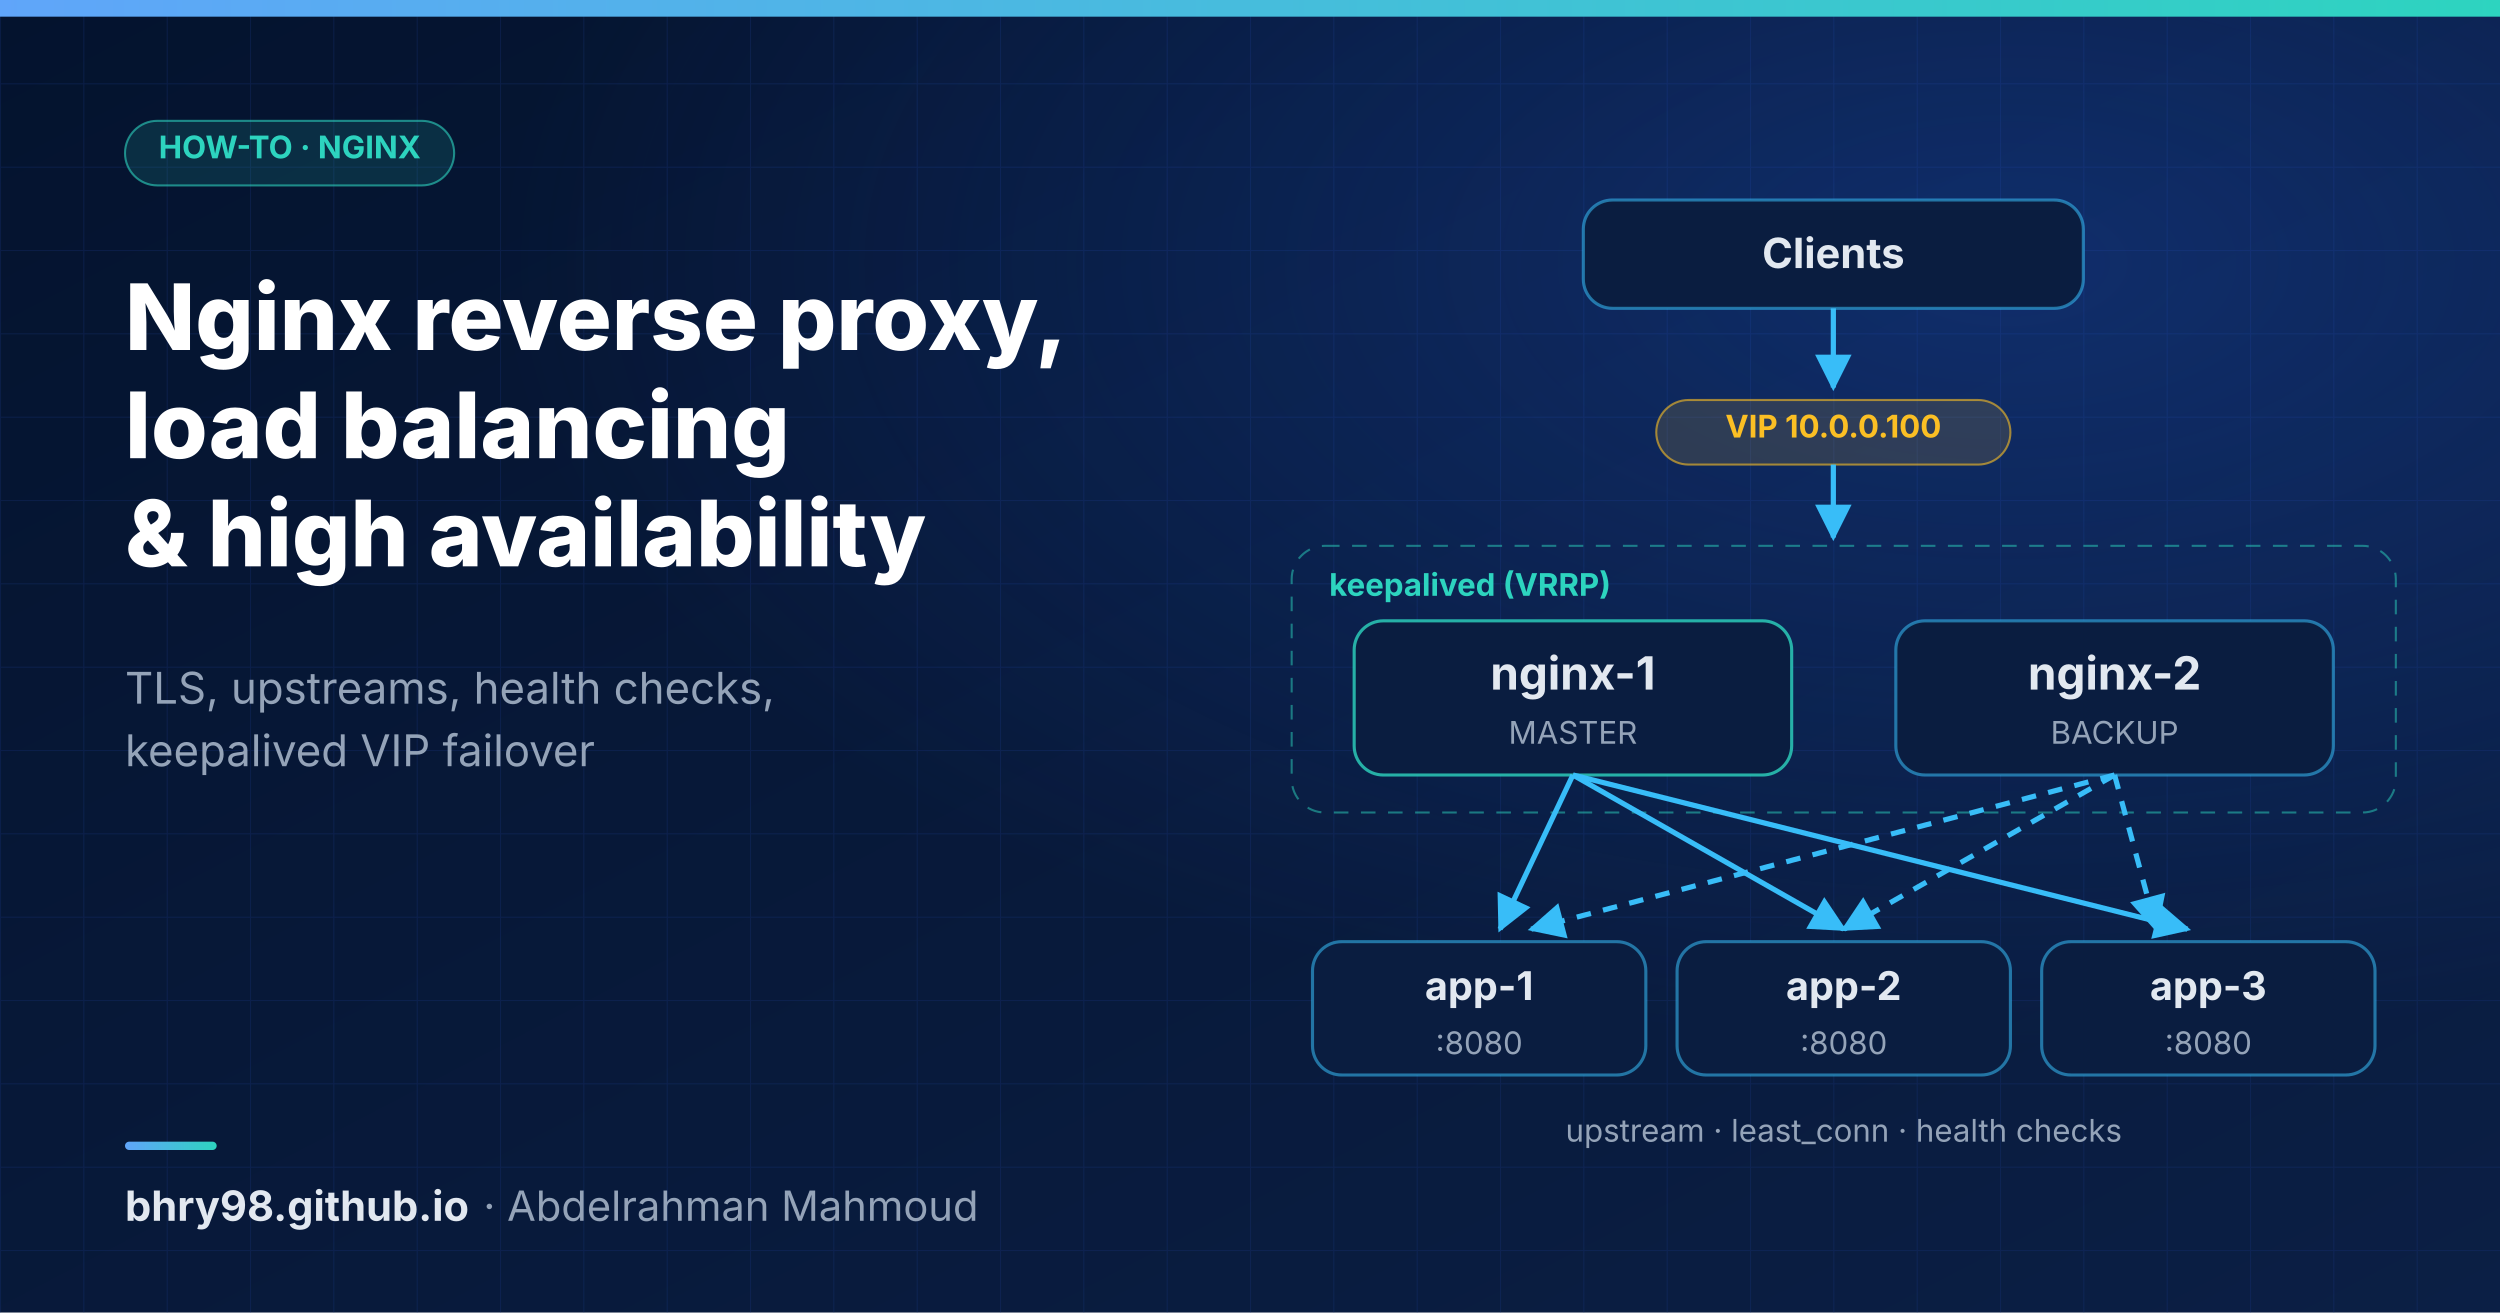
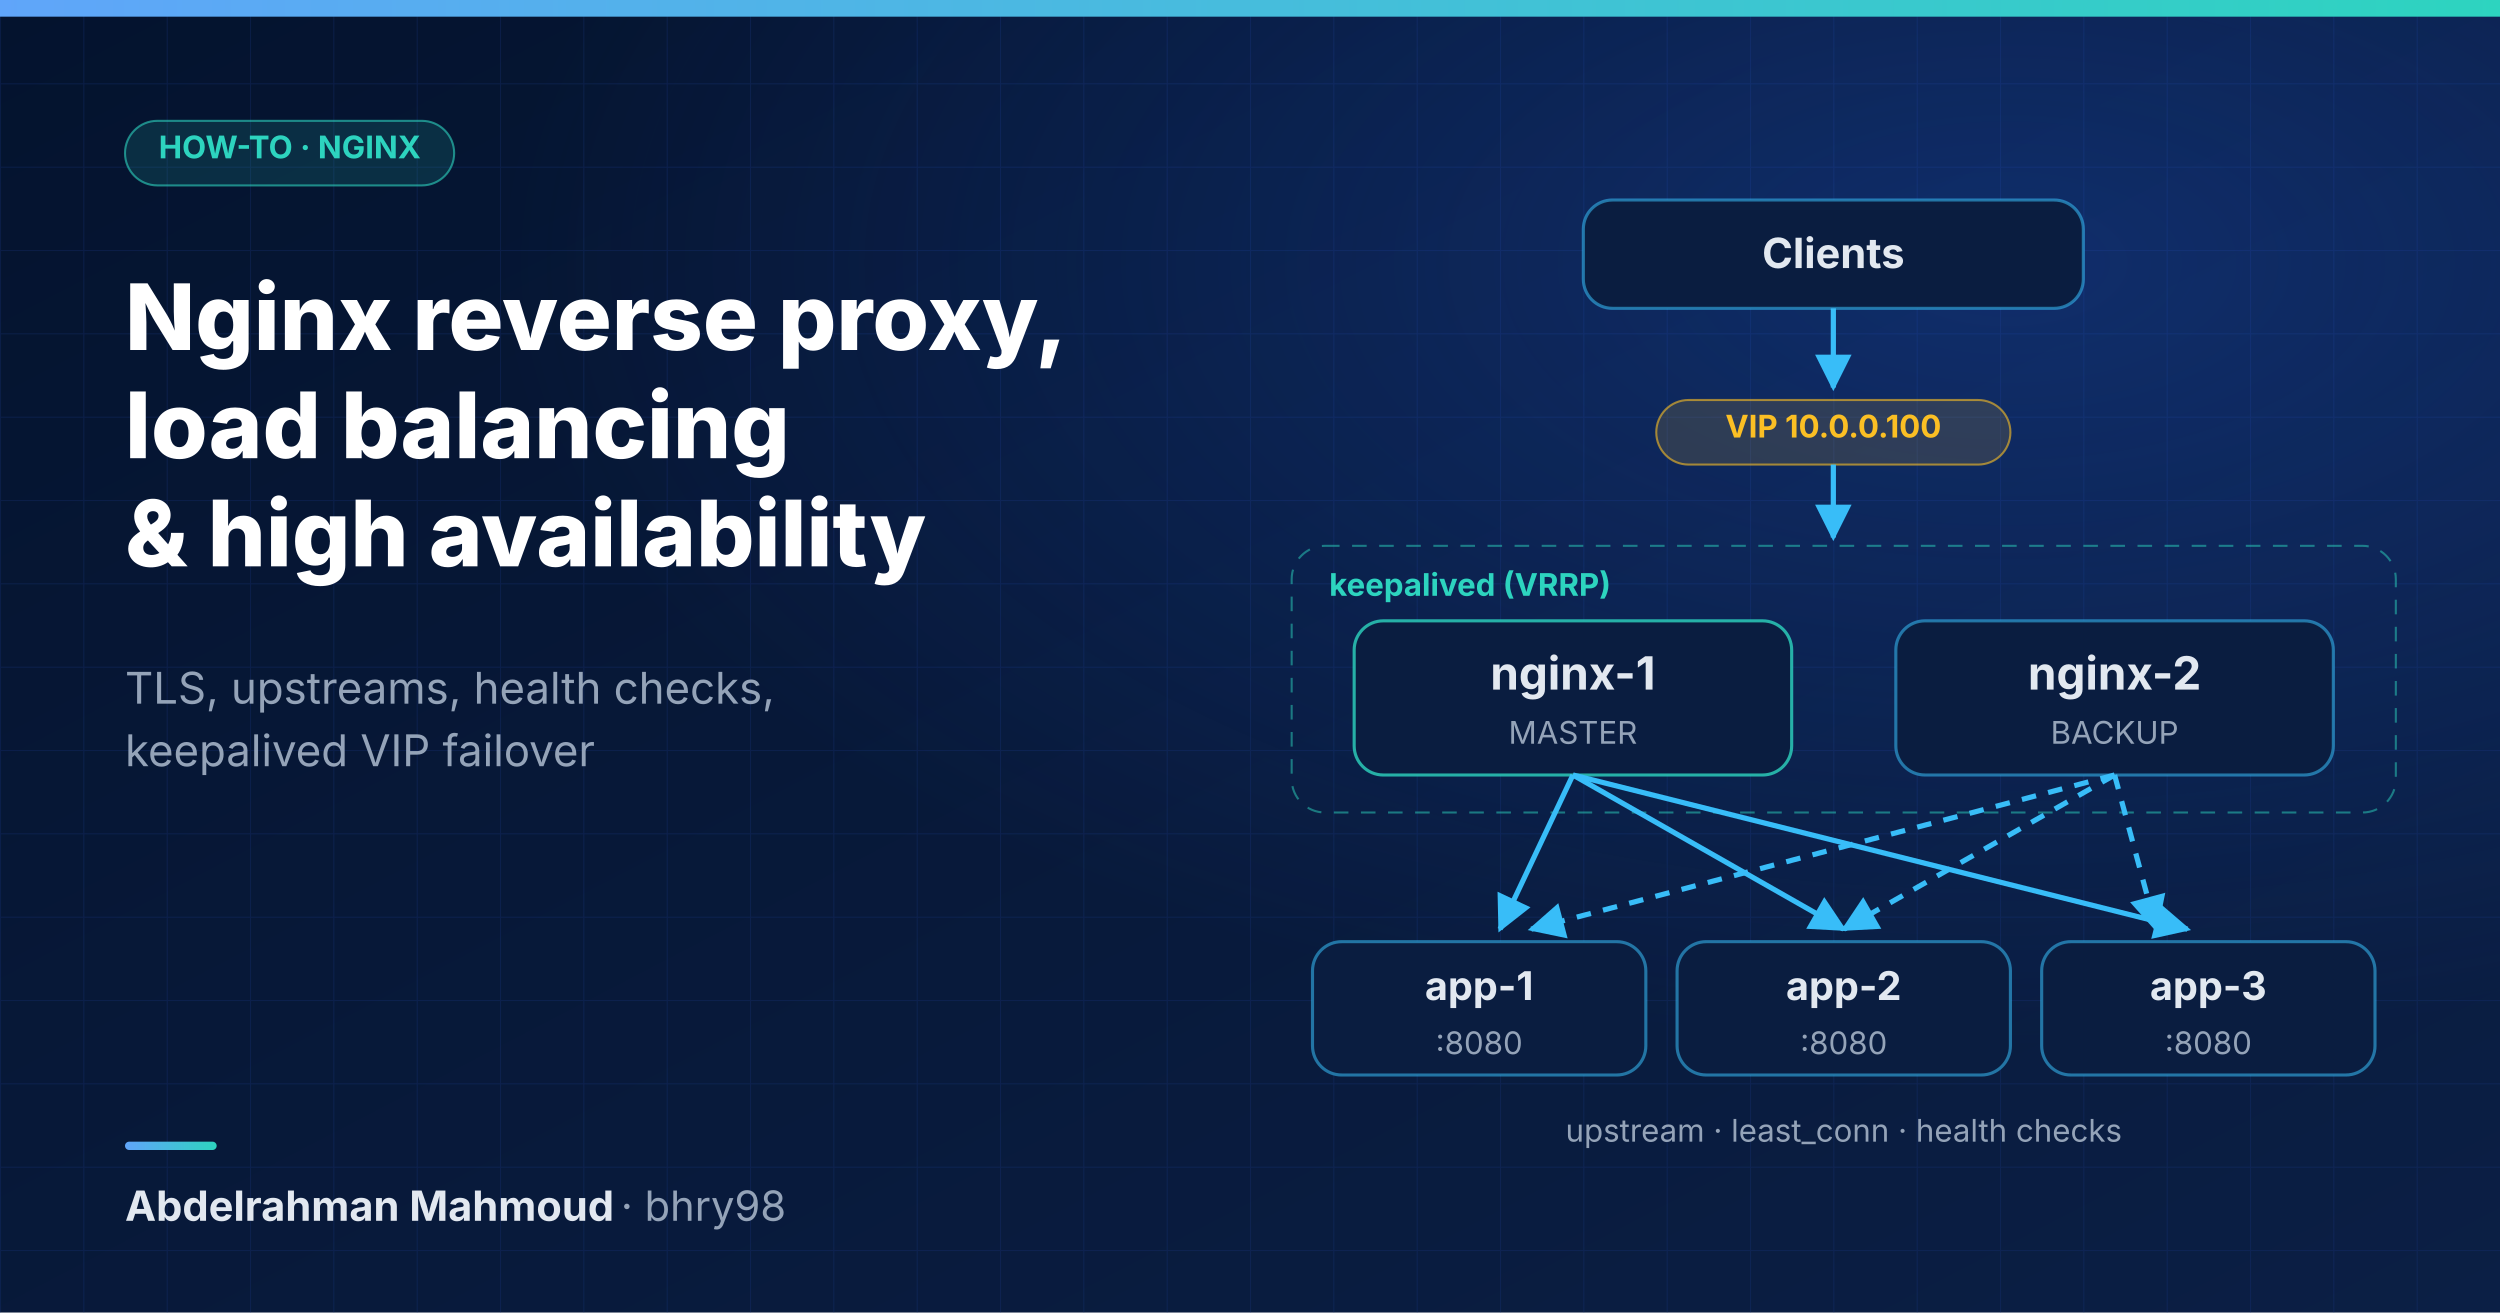
<svg xmlns="http://www.w3.org/2000/svg" width="1200" height="630" viewBox="0 0 1200 630" role="img" aria-labelledby="t d">
  <defs>
    <linearGradient id="bg" x1="0" y1="0" x2="1" y2="1">
      <stop offset="0" stop-color="#04132e" />
      <stop offset="1" stop-color="#0b1f45" />
    </linearGradient>
    <linearGradient id="brand" x1="0" y1="0" x2="1" y2="0">
      <stop offset="0" stop-color="#60a5fa" />
      <stop offset="1" stop-color="#2dd4bf" />
    </linearGradient>
    <radialGradient id="glow" cx="0.8" cy="0.2" r="0.6">
      <stop offset="0" stop-color="#2563eb" stop-opacity=".28" />
      <stop offset="1" stop-color="#2563eb" stop-opacity="0" />
    </radialGradient>
    <pattern id="grid" width="40" height="40" patternUnits="userSpaceOnUse">
      <path d="M40 0H0V40" fill="none" stroke="#1e3a8a" stroke-opacity=".25" />
    </pattern>
    <marker id="a" viewBox="0 0 10 10" refX="9" refY="5" markerWidth="7" markerHeight="7" orient="auto">
      <path d="M0 0L10 5L0 10z" fill="#38bdf8" />
    </marker>
  </defs>
  <rect width="1200" height="630" fill="url(#bg)" />
  <rect width="1200" height="630" fill="url(#grid)" />
  <rect width="1200" height="630" fill="url(#glow)" />
  <rect width="1200" height="8" fill="url(#brand)" />
  <rect x="60" y="58" width="158" height="31" rx="15.5" fill="#2dd4bf" fill-opacity=".14" stroke="#2dd4bf" stroke-opacity=".6" />
  <text x="139.1" y="76" font-size="15" fill="#2dd4bf" font-weight="700" text-anchor="middle" font-family="Inter, 'Segoe UI', 'DejaVu Sans', Roboto, Helvetica, Arial, sans-serif">HOW-TO · NGINX</text>
  <text x="60" y="168" font-size="44" fill="#ffffff" font-weight="800" text-anchor="start" font-family="Inter, 'Segoe UI', 'DejaVu Sans', Roboto, Helvetica, Arial, sans-serif">Nginx reverse proxy,</text>
  <text x="60" y="219.92" font-size="44" fill="#ffffff" font-weight="800" text-anchor="start" font-family="Inter, 'Segoe UI', 'DejaVu Sans', Roboto, Helvetica, Arial, sans-serif">load balancing</text>
  <text x="60" y="271.84" font-size="44" fill="#ffffff" font-weight="800" text-anchor="start" font-family="Inter, 'Segoe UI', 'DejaVu Sans', Roboto, Helvetica, Arial, sans-serif">&amp; high availability</text>
  <text x="60" y="337.76" font-size="21" fill="#94a3b8" font-weight="400" text-anchor="start" font-family="Inter, 'Segoe UI', 'DejaVu Sans', Roboto, Helvetica, Arial, sans-serif">TLS, upstreams, health checks,</text>
  <text x="60" y="367.76" font-size="21" fill="#94a3b8" font-weight="400" text-anchor="start" font-family="Inter, 'Segoe UI', 'DejaVu Sans', Roboto, Helvetica, Arial, sans-serif">keepalived VIP failover</text>
  <rect x="60" y="548" width="44" height="4" rx="2" fill="url(#brand)" />
-   <text x="60" y="586" font-size="20" fill="#e2e8f0" font-weight="700" text-anchor="start" font-family="Inter, 'Segoe UI', 'DejaVu Sans', Roboto, Helvetica, Arial, sans-serif">bhry98.github.io</text>
-   <text x="232" y="586" font-size="20" fill="#94a3b8" font-weight="400" text-anchor="start" font-family="Inter, 'Segoe UI', 'DejaVu Sans', Roboto, Helvetica, Arial, sans-serif">· Abdelrahman Mahmoud</text>
+   <text x="60" y="586" font-size="20" fill="#e2e8f0" font-weight="700" text-anchor="start" font-family="Inter, 'Segoe UI', 'DejaVu Sans', Roboto, Helvetica, Arial, sans-serif">Abdelrahman Mahmoud</text>
+   <text x="298" y="586" font-size="20" fill="#94a3b8" font-weight="400" text-anchor="start" font-family="Inter, 'Segoe UI', 'DejaVu Sans', Roboto, Helvetica, Arial, sans-serif">· bhry98</text>
  <g>
    <rect x="760" y="96" width="240" height="52" rx="14" fill="#0a1d40" stroke="#38bdf8" stroke-opacity=".55" stroke-width="1.5" />
    <text x="880.0" y="128.667" font-size="20" fill="#e2e8f0" font-weight="700" text-anchor="middle" font-family="Inter, 'Segoe UI', 'DejaVu Sans', Roboto, Helvetica, Arial, sans-serif">Clients</text>
    <path d="M880 148 V186" stroke="#38bdf8" stroke-width="2.5" fill="none" marker-end="url(#a)" />
    <rect x="795" y="192" width="170" height="31" rx="15.5" fill="#fbbf24" fill-opacity=".14" stroke="#fbbf24" stroke-opacity=".6" />
    <text x="880.0" y="210" font-size="15" fill="#fbbf24" font-weight="700" text-anchor="middle" font-family="Inter, 'Segoe UI', 'DejaVu Sans', Roboto, Helvetica, Arial, sans-serif">VIP 10.0.0.100</text>
    <path d="M880 223 V258" stroke="#38bdf8" stroke-width="2.5" fill="none" marker-end="url(#a)" />
    <rect x="620" y="262" width="530" height="128" rx="16" fill="none" stroke="#2dd4bf" stroke-opacity=".5" stroke-dasharray="7 6" />
    <text x="638" y="286" font-size="15" fill="#2dd4bf" font-weight="700" text-anchor="start" font-family="Inter, 'Segoe UI', 'DejaVu Sans', Roboto, Helvetica, Arial, sans-serif">keepalived (VRRP)</text>
    <rect x="650" y="298" width="210" height="74" rx="14" fill="#0a1d40" stroke="#2dd4bf" stroke-opacity=".8" stroke-width="1.5" />
    <text x="755.0" y="331.0" font-size="22" fill="#e2e8f0" font-weight="700" text-anchor="middle" font-family="Inter, 'Segoe UI', 'DejaVu Sans', Roboto, Helvetica, Arial, sans-serif">nginx-1</text>
    <text x="755.0" y="357.0" font-size="15" fill="#94a3b8" font-weight="400" text-anchor="middle" font-family="Inter, 'Segoe UI', 'DejaVu Sans', Roboto, Helvetica, Arial, sans-serif">MASTER</text>
    <rect x="910" y="298" width="210" height="74" rx="14" fill="#0a1d40" stroke="#38bdf8" stroke-opacity=".55" stroke-width="1.5" />
    <text x="1015.0" y="331.0" font-size="22" fill="#e2e8f0" font-weight="700" text-anchor="middle" font-family="Inter, 'Segoe UI', 'DejaVu Sans', Roboto, Helvetica, Arial, sans-serif">nginx-2</text>
    <text x="1015.0" y="357.0" font-size="15" fill="#94a3b8" font-weight="400" text-anchor="middle" font-family="Inter, 'Segoe UI', 'DejaVu Sans', Roboto, Helvetica, Arial, sans-serif">BACKUP</text>
    <path d="M755 372 L720 446" stroke="#38bdf8" stroke-width="2.5" fill="none" marker-end="url(#a)" />
    <path d="M755 372 L885 446" stroke="#38bdf8" stroke-width="2.5" fill="none" marker-end="url(#a)" />
    <path d="M755 372 L1050 446" stroke="#38bdf8" stroke-width="2.5" fill="none" marker-end="url(#a)" />
    <path d="M1015 372 L735 446" stroke="#38bdf8" stroke-width="2.5" fill="none" marker-end="url(#a)" stroke-dasharray="7 6" />
    <path d="M1015 372 L885 446" stroke="#38bdf8" stroke-width="2.5" fill="none" marker-end="url(#a)" stroke-dasharray="7 6" />
    <path d="M1015 372 L1035 446" stroke="#38bdf8" stroke-width="2.5" fill="none" marker-end="url(#a)" stroke-dasharray="7 6" />
    <rect x="630" y="452" width="160" height="64" rx="14" fill="#0a1d40" stroke="#38bdf8" stroke-opacity=".55" stroke-width="1.5" />
    <text x="710.0" y="480.0" font-size="19" fill="#e2e8f0" font-weight="700" text-anchor="middle" font-family="Inter, 'Segoe UI', 'DejaVu Sans', Roboto, Helvetica, Arial, sans-serif">app-1</text>
    <text x="710.0" y="506.0" font-size="15" fill="#94a3b8" font-weight="400" text-anchor="middle" font-family="Inter, 'Segoe UI', 'DejaVu Sans', Roboto, Helvetica, Arial, sans-serif">:8080</text>
    <rect x="805" y="452" width="160" height="64" rx="14" fill="#0a1d40" stroke="#38bdf8" stroke-opacity=".55" stroke-width="1.5" />
    <text x="885.0" y="480.0" font-size="19" fill="#e2e8f0" font-weight="700" text-anchor="middle" font-family="Inter, 'Segoe UI', 'DejaVu Sans', Roboto, Helvetica, Arial, sans-serif">app-2</text>
    <text x="885.0" y="506.0" font-size="15" fill="#94a3b8" font-weight="400" text-anchor="middle" font-family="Inter, 'Segoe UI', 'DejaVu Sans', Roboto, Helvetica, Arial, sans-serif">:8080</text>
    <rect x="980" y="452" width="160" height="64" rx="14" fill="#0a1d40" stroke="#38bdf8" stroke-opacity=".55" stroke-width="1.5" />
    <text x="1060.0" y="480.0" font-size="19" fill="#e2e8f0" font-weight="700" text-anchor="middle" font-family="Inter, 'Segoe UI', 'DejaVu Sans', Roboto, Helvetica, Arial, sans-serif">app-3</text>
    <text x="1060.0" y="506.0" font-size="15" fill="#94a3b8" font-weight="400" text-anchor="middle" font-family="Inter, 'Segoe UI', 'DejaVu Sans', Roboto, Helvetica, Arial, sans-serif">:8080</text>
    <text x="885" y="548" font-size="15" fill="#94a3b8" font-weight="400" text-anchor="middle" font-family="Inter, 'Segoe UI', 'DejaVu Sans', Roboto, Helvetica, Arial, sans-serif">upstream · least_conn · health checks</text>
  </g>
</svg>
